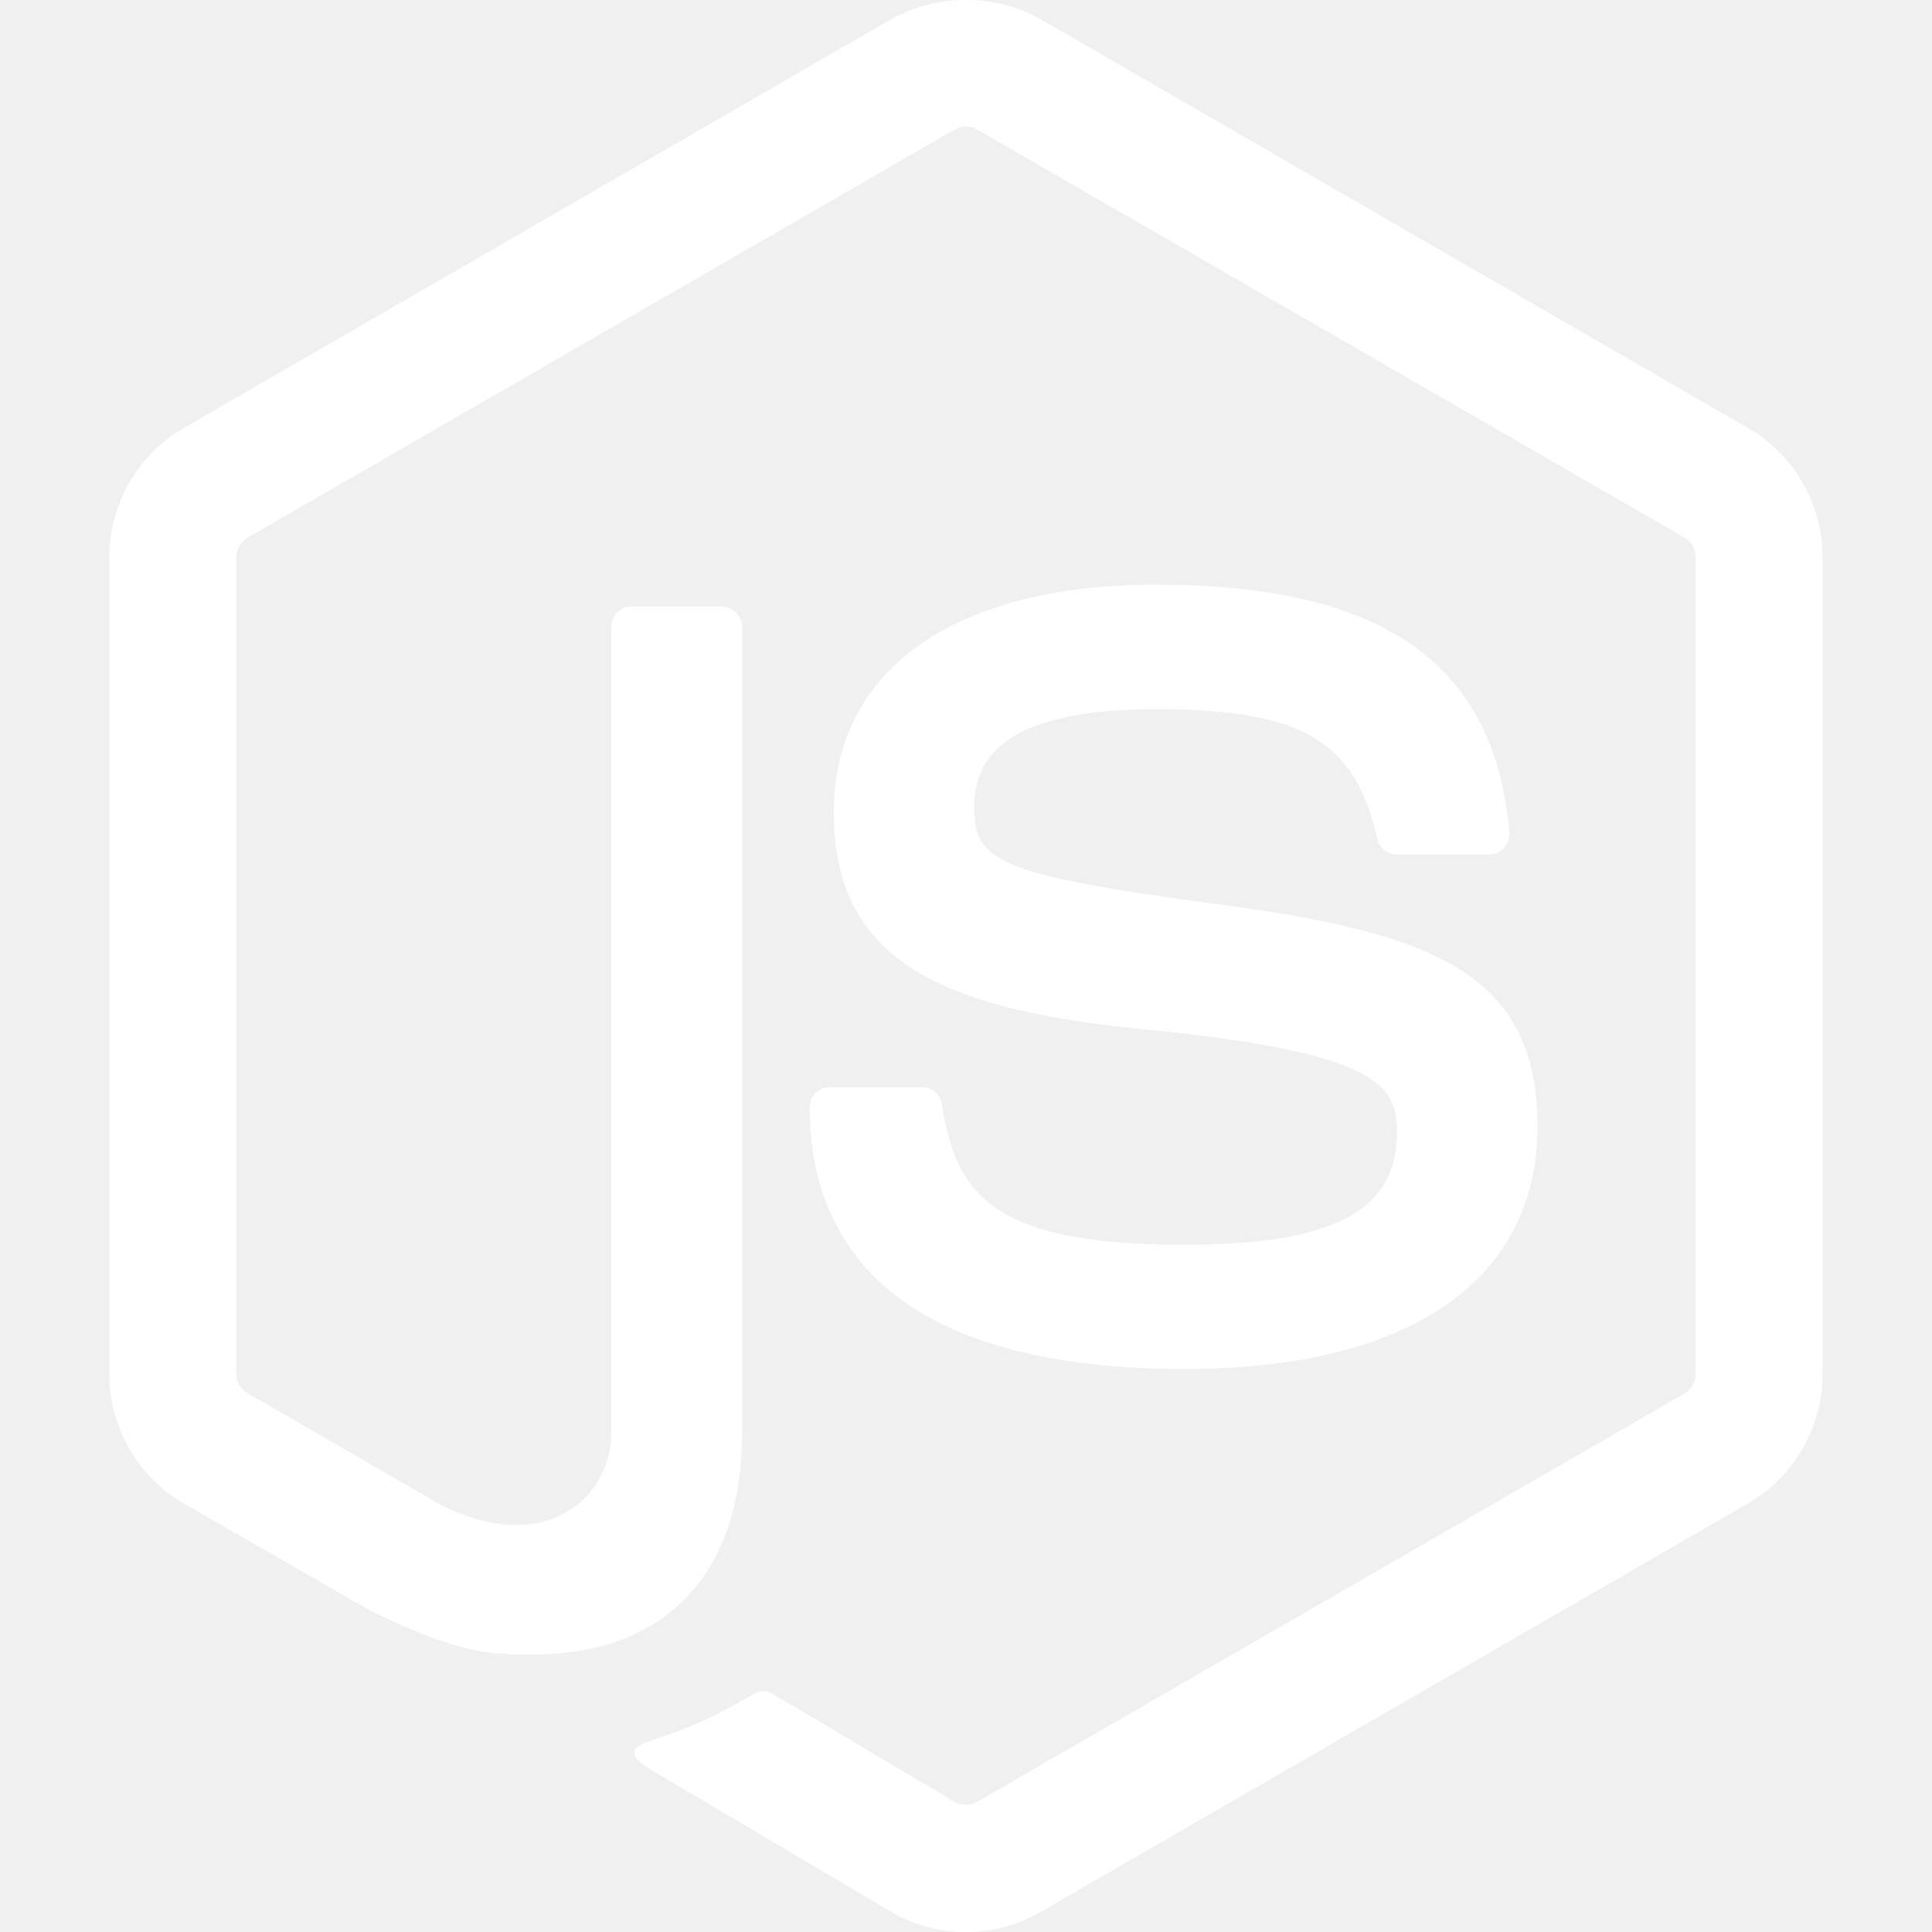
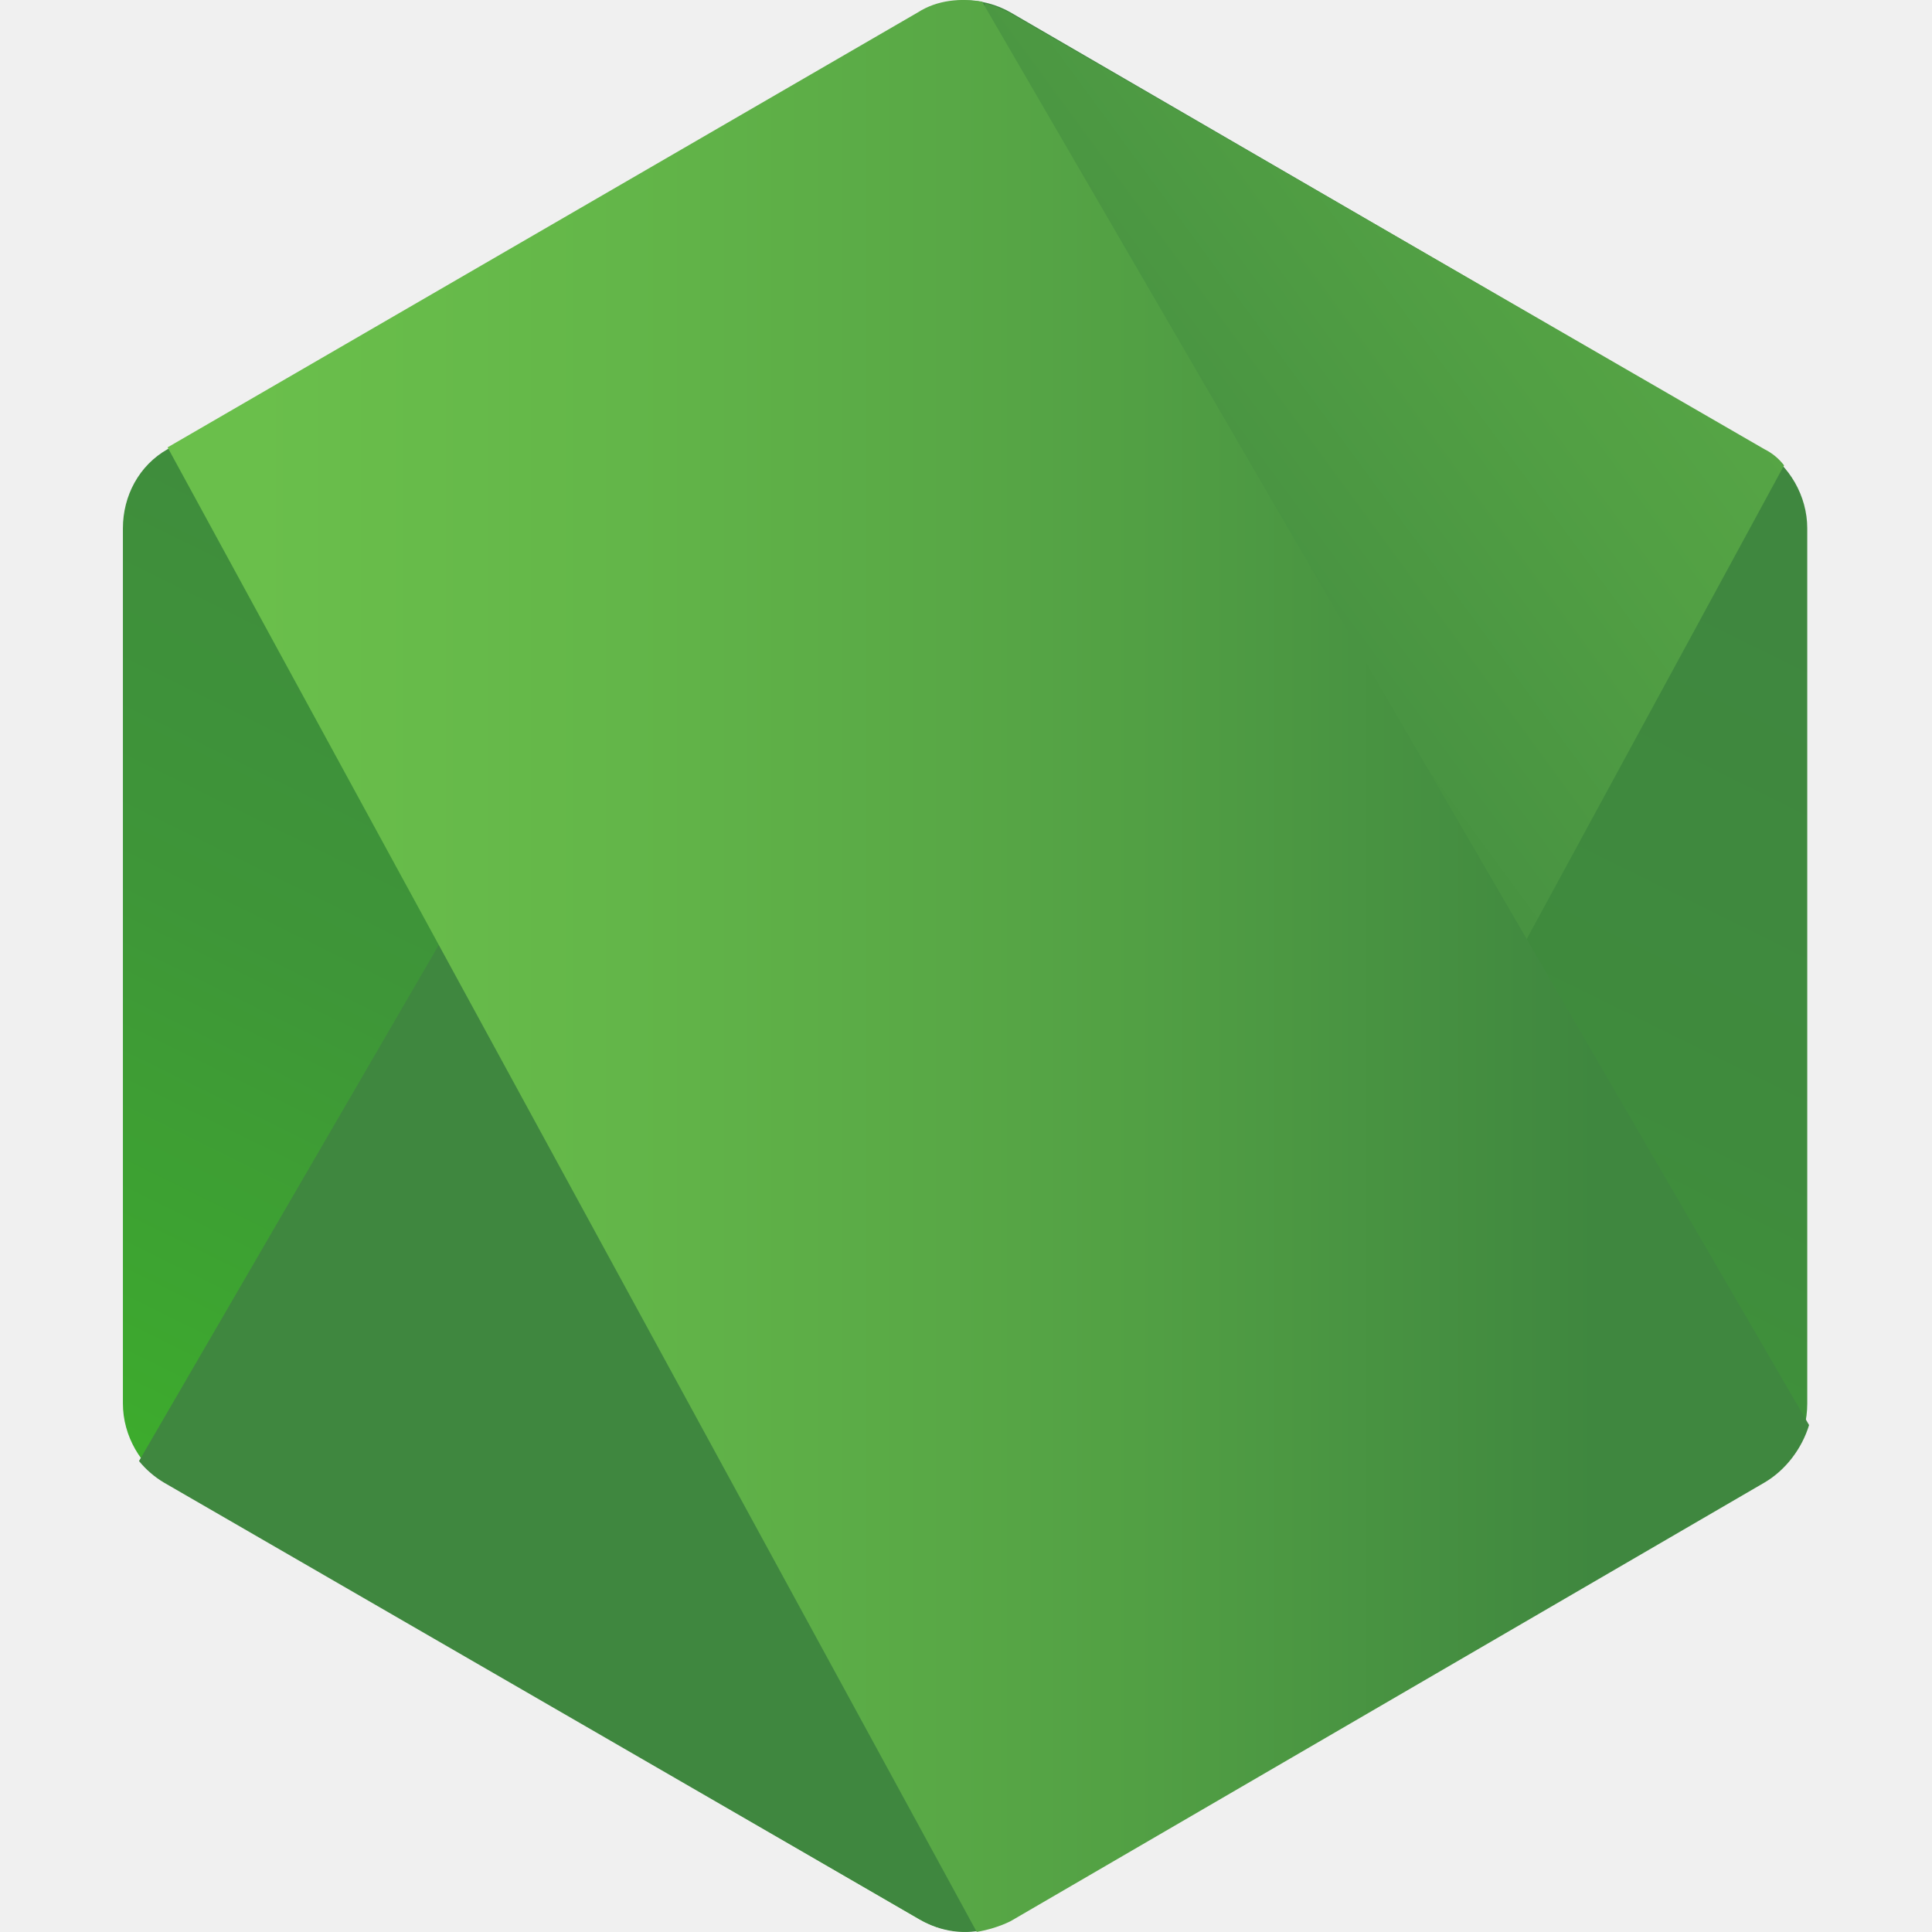
- <svg xmlns="http://www.w3.org/2000/svg" fill="#FFFFFF" role="img" viewBox="0 0 24 24">
-   <path d="M11.998,24c-0.321,0-0.641-0.084-0.922-0.247l-2.936-1.737c-0.438-0.245-0.224-0.332-0.08-0.383 c0.585-0.203,0.703-0.25,1.328-0.604c0.065-0.037,0.151-0.023,0.218,0.017l2.256,1.339c0.082,0.045,0.197,0.045,0.272,0l8.795-5.076 c0.082-0.047,0.134-0.141,0.134-0.238V6.921c0-0.099-0.053-0.192-0.137-0.242l-8.791-5.072c-0.081-0.047-0.189-0.047-0.271,0 L3.075,6.68C2.99,6.729,2.936,6.825,2.936,6.921v10.15c0,0.097,0.054,0.189,0.139,0.235l2.409,1.392 c1.307,0.654,2.108-0.116,2.108-0.89V7.787c0-0.142,0.114-0.253,0.256-0.253h1.115c0.139,0,0.255,0.112,0.255,0.253v10.021 c0,1.745-0.95,2.745-2.604,2.745c-0.508,0-0.909,0-2.026-0.551L2.28,18.675c-0.57-0.329-0.922-0.945-0.922-1.604V6.921 c0-0.659,0.353-1.275,0.922-1.603l8.795-5.082c0.557-0.315,1.296-0.315,1.848,0l8.794,5.082c0.57,0.329,0.924,0.944,0.924,1.603 v10.15c0,0.659-0.354,1.273-0.924,1.604l-8.794,5.078C12.643,23.916,12.324,24,11.998,24z M19.099,13.993 c0-1.9-1.284-2.406-3.987-2.763c-2.731-0.361-3.009-0.548-3.009-1.187c0-0.528,0.235-1.233,2.258-1.233 c1.807,0,2.473,0.389,2.747,1.607c0.024,0.115,0.129,0.199,0.247,0.199h1.141c0.071,0,0.138-0.031,0.186-0.081 c0.048-0.054,0.074-0.123,0.067-0.196c-0.177-2.098-1.571-3.076-4.388-3.076c-2.508,0-4.004,1.058-4.004,2.833 c0,1.925,1.488,2.457,3.895,2.695c2.88,0.282,3.103,0.703,3.103,1.269c0,0.983-0.789,1.402-2.642,1.402 c-2.327,0-2.839-0.584-3.011-1.742c-0.02-0.124-0.126-0.215-0.253-0.215h-1.137c-0.141,0-0.254,0.112-0.254,0.253 c0,1.482,0.806,3.248,4.655,3.248C17.501,17.007,19.099,15.91,19.099,13.993z" />
+ <svg xmlns="http://www.w3.org/2000/svg" viewBox="0 0 128 128">
+   <path fill="url(#a)" d="M66.958.825a6.07 6.07 0 0 0-6.035 0L11.103 29.76c-1.895 1.072-2.96 3.095-2.96 5.24v57.988c0 2.143 1.183 4.167 2.958 5.24l49.82 28.934a6.07 6.07 0 0 0 6.036 0l49.82-28.935c1.894-1.072 2.958-3.096 2.958-5.24V35c0-2.144-1.183-4.167-2.958-5.24z" />
+   <path fill="url(#b)" d="M116.897 29.76 66.841.825A8.161 8.161 0 0 0 65.302.23L9.21 96.798a6.251 6.251 0 0 0 1.657 1.43l50.057 28.934c1.42.833 3.076 1.072 4.615.595l52.66-96.925a3.702 3.702 0 0 0-1.302-1.072z" />
+   <path fill="url(#c)" d="M116.898 98.225c1.42-.833 2.485-2.262 2.958-3.81L65.066.108c-1.42-.238-2.959-.119-4.26.715L11.104 29.639l53.606 98.355c.71-.12 1.54-.358 2.25-.715z" />
+   <defs>
+     <linearGradient id="a" x1="34.513" x2="27.157" y1="15.535" y2="30.448" gradientTransform="translate(-129.242 -73.715) scale(6.18523)" gradientUnits="userSpaceOnUse">
+       <stop stop-color="#3F873F" />
+       <stop offset=".33" stop-color="#3F8B3D" />
+       <stop offset=".637" stop-color="#3E9638" />
+       <stop offset=".934" stop-color="#3DA92E" />
+       <stop offset="1" stop-color="#3DAE2B" />
+     </linearGradient>
+     <linearGradient id="b" x1="30.009" x2="50.533" y1="23.359" y2="8.288" gradientTransform="translate(-129.242 -73.715) scale(6.18523)" gradientUnits="userSpaceOnUse">
+       <stop offset=".138" stop-color="#3F873F" />
+       <stop offset=".402" stop-color="#52A044" />
+       <stop offset=".713" stop-color="#64B749" />
+       <stop offset=".908" stop-color="#6ABF4B" />
+     </linearGradient>
+     <linearGradient id="c" x1="21.917" x2="40.555" y1="22.261" y2="22.261" gradientTransform="translate(-129.242 -73.715) scale(6.18523)" gradientUnits="userSpaceOnUse">
+       <stop offset=".092" stop-color="#6ABF4B" />
+       <stop offset=".287" stop-color="#64B749" />
+       <stop offset=".598" stop-color="#52A044" />
+       <stop offset=".862" stop-color="#3F873F" />
+     </linearGradient>
+   </defs>
</svg>
